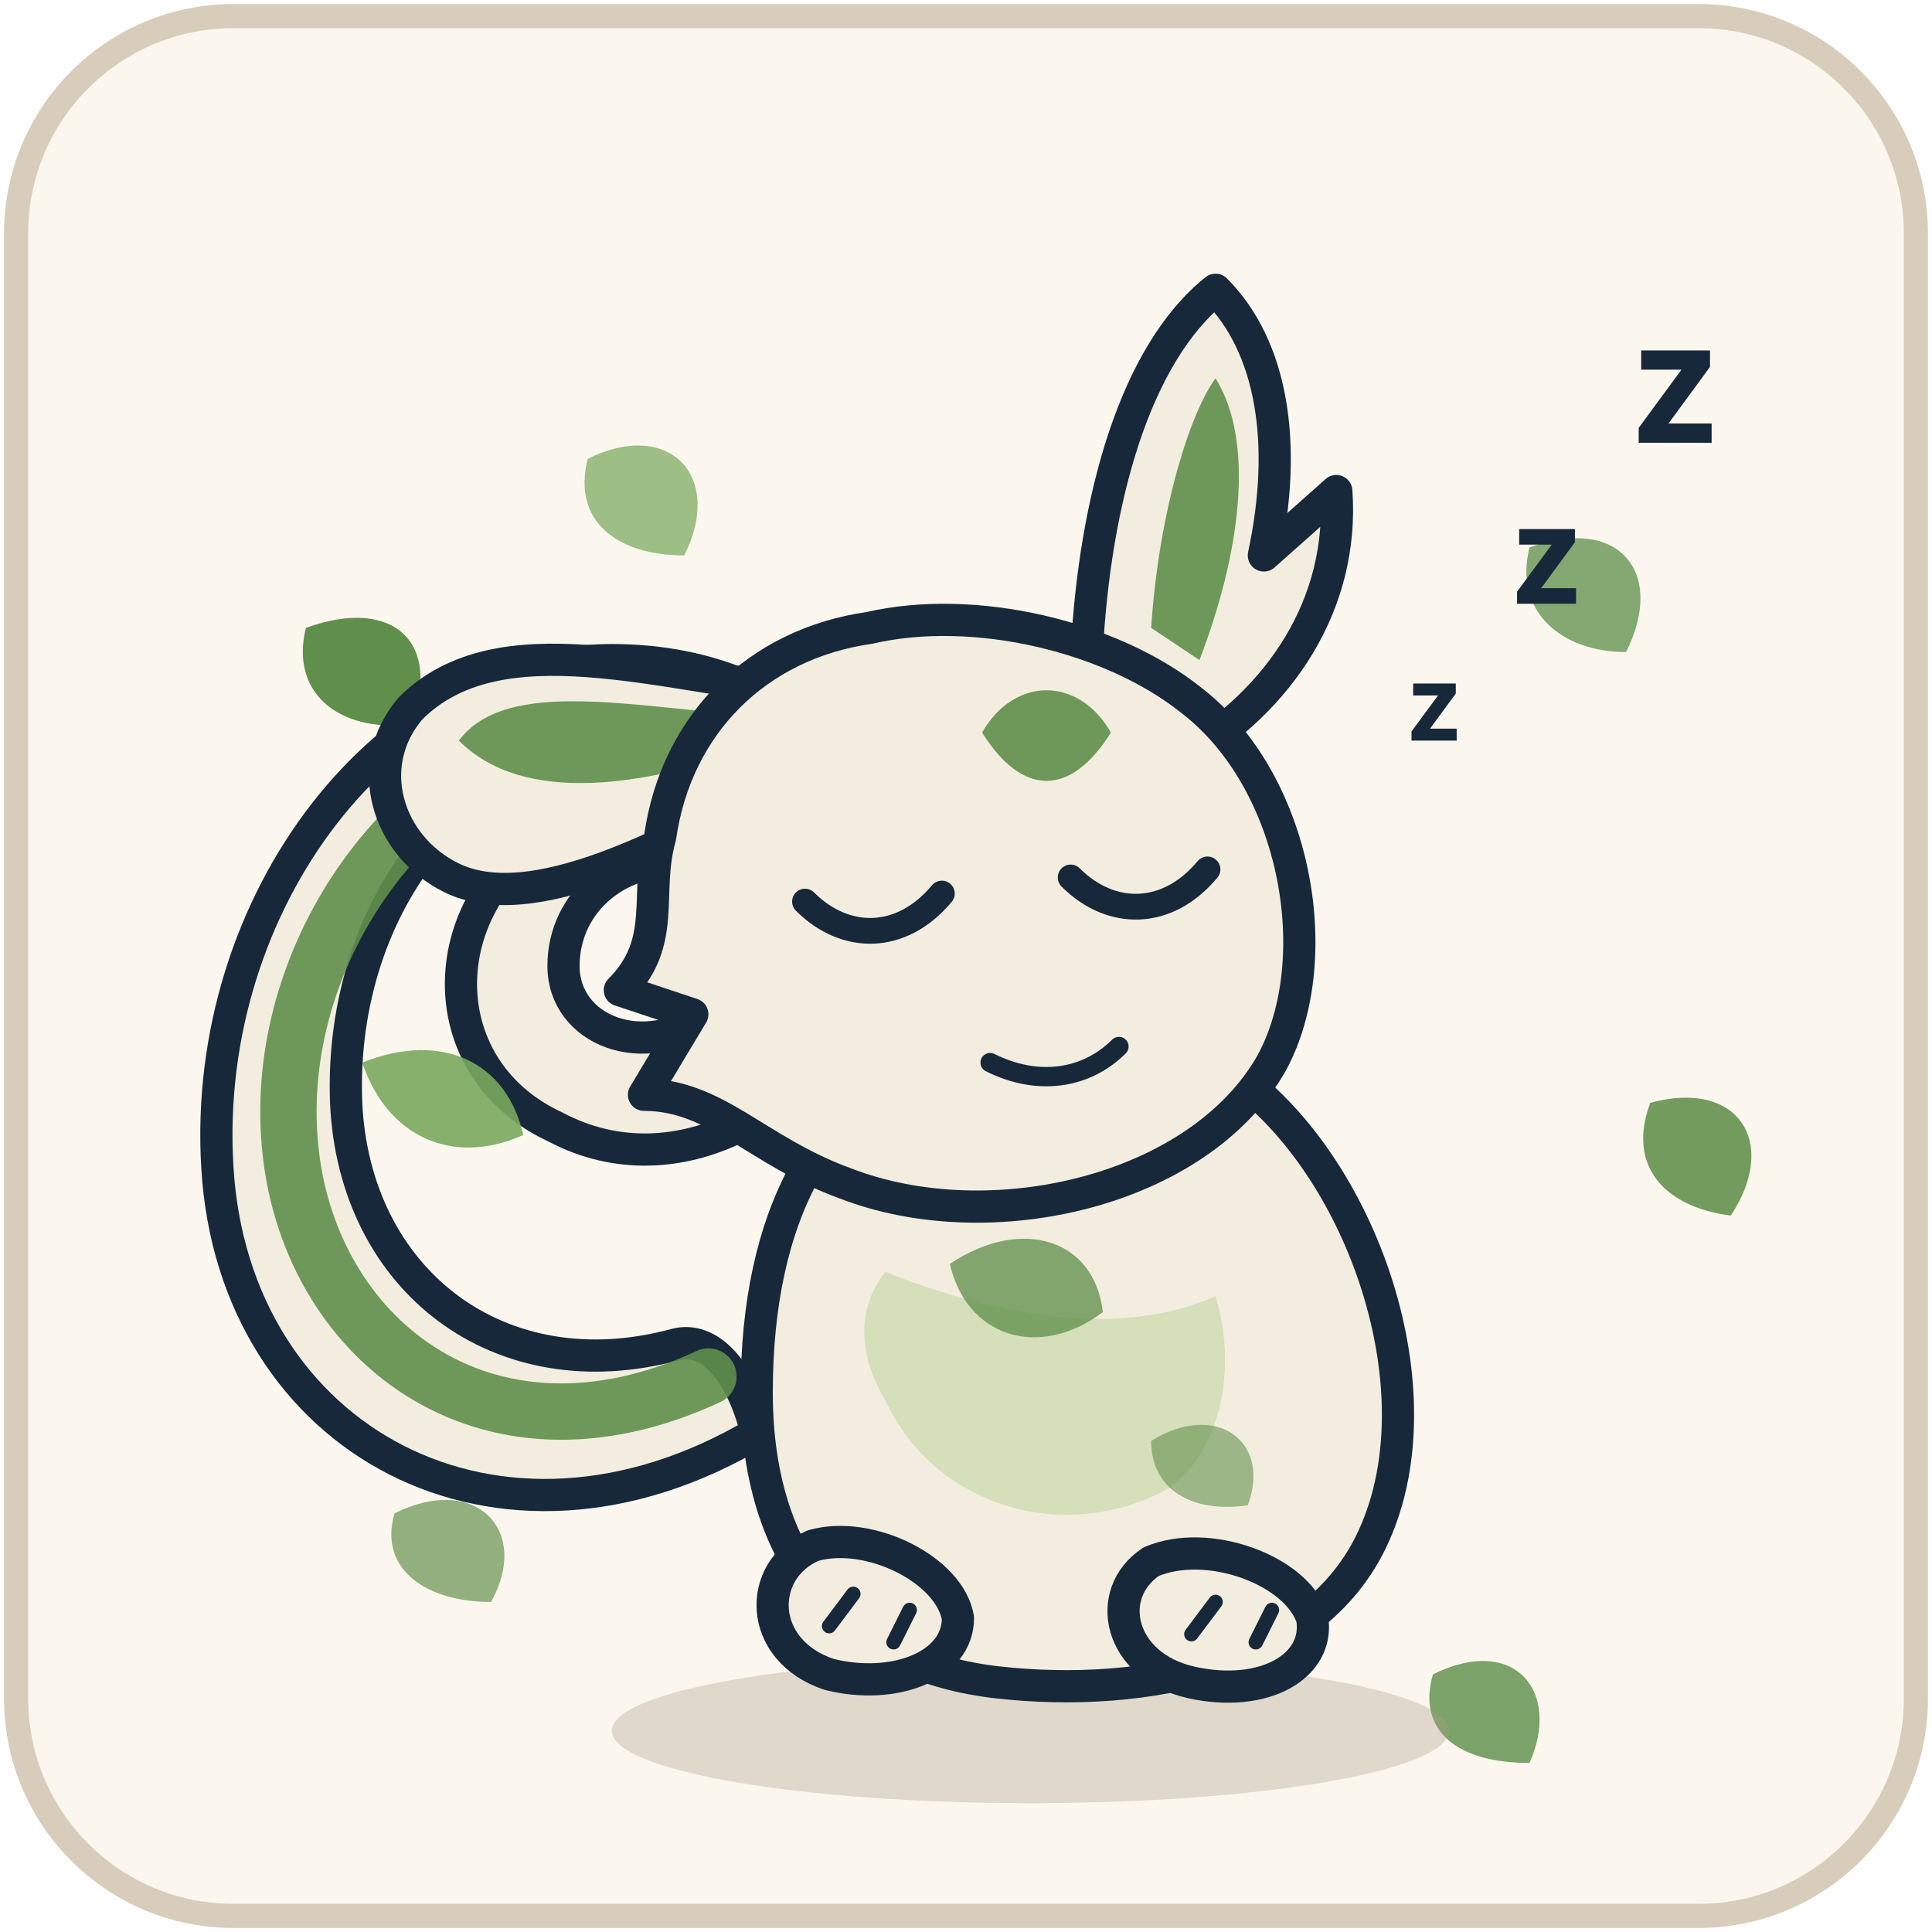
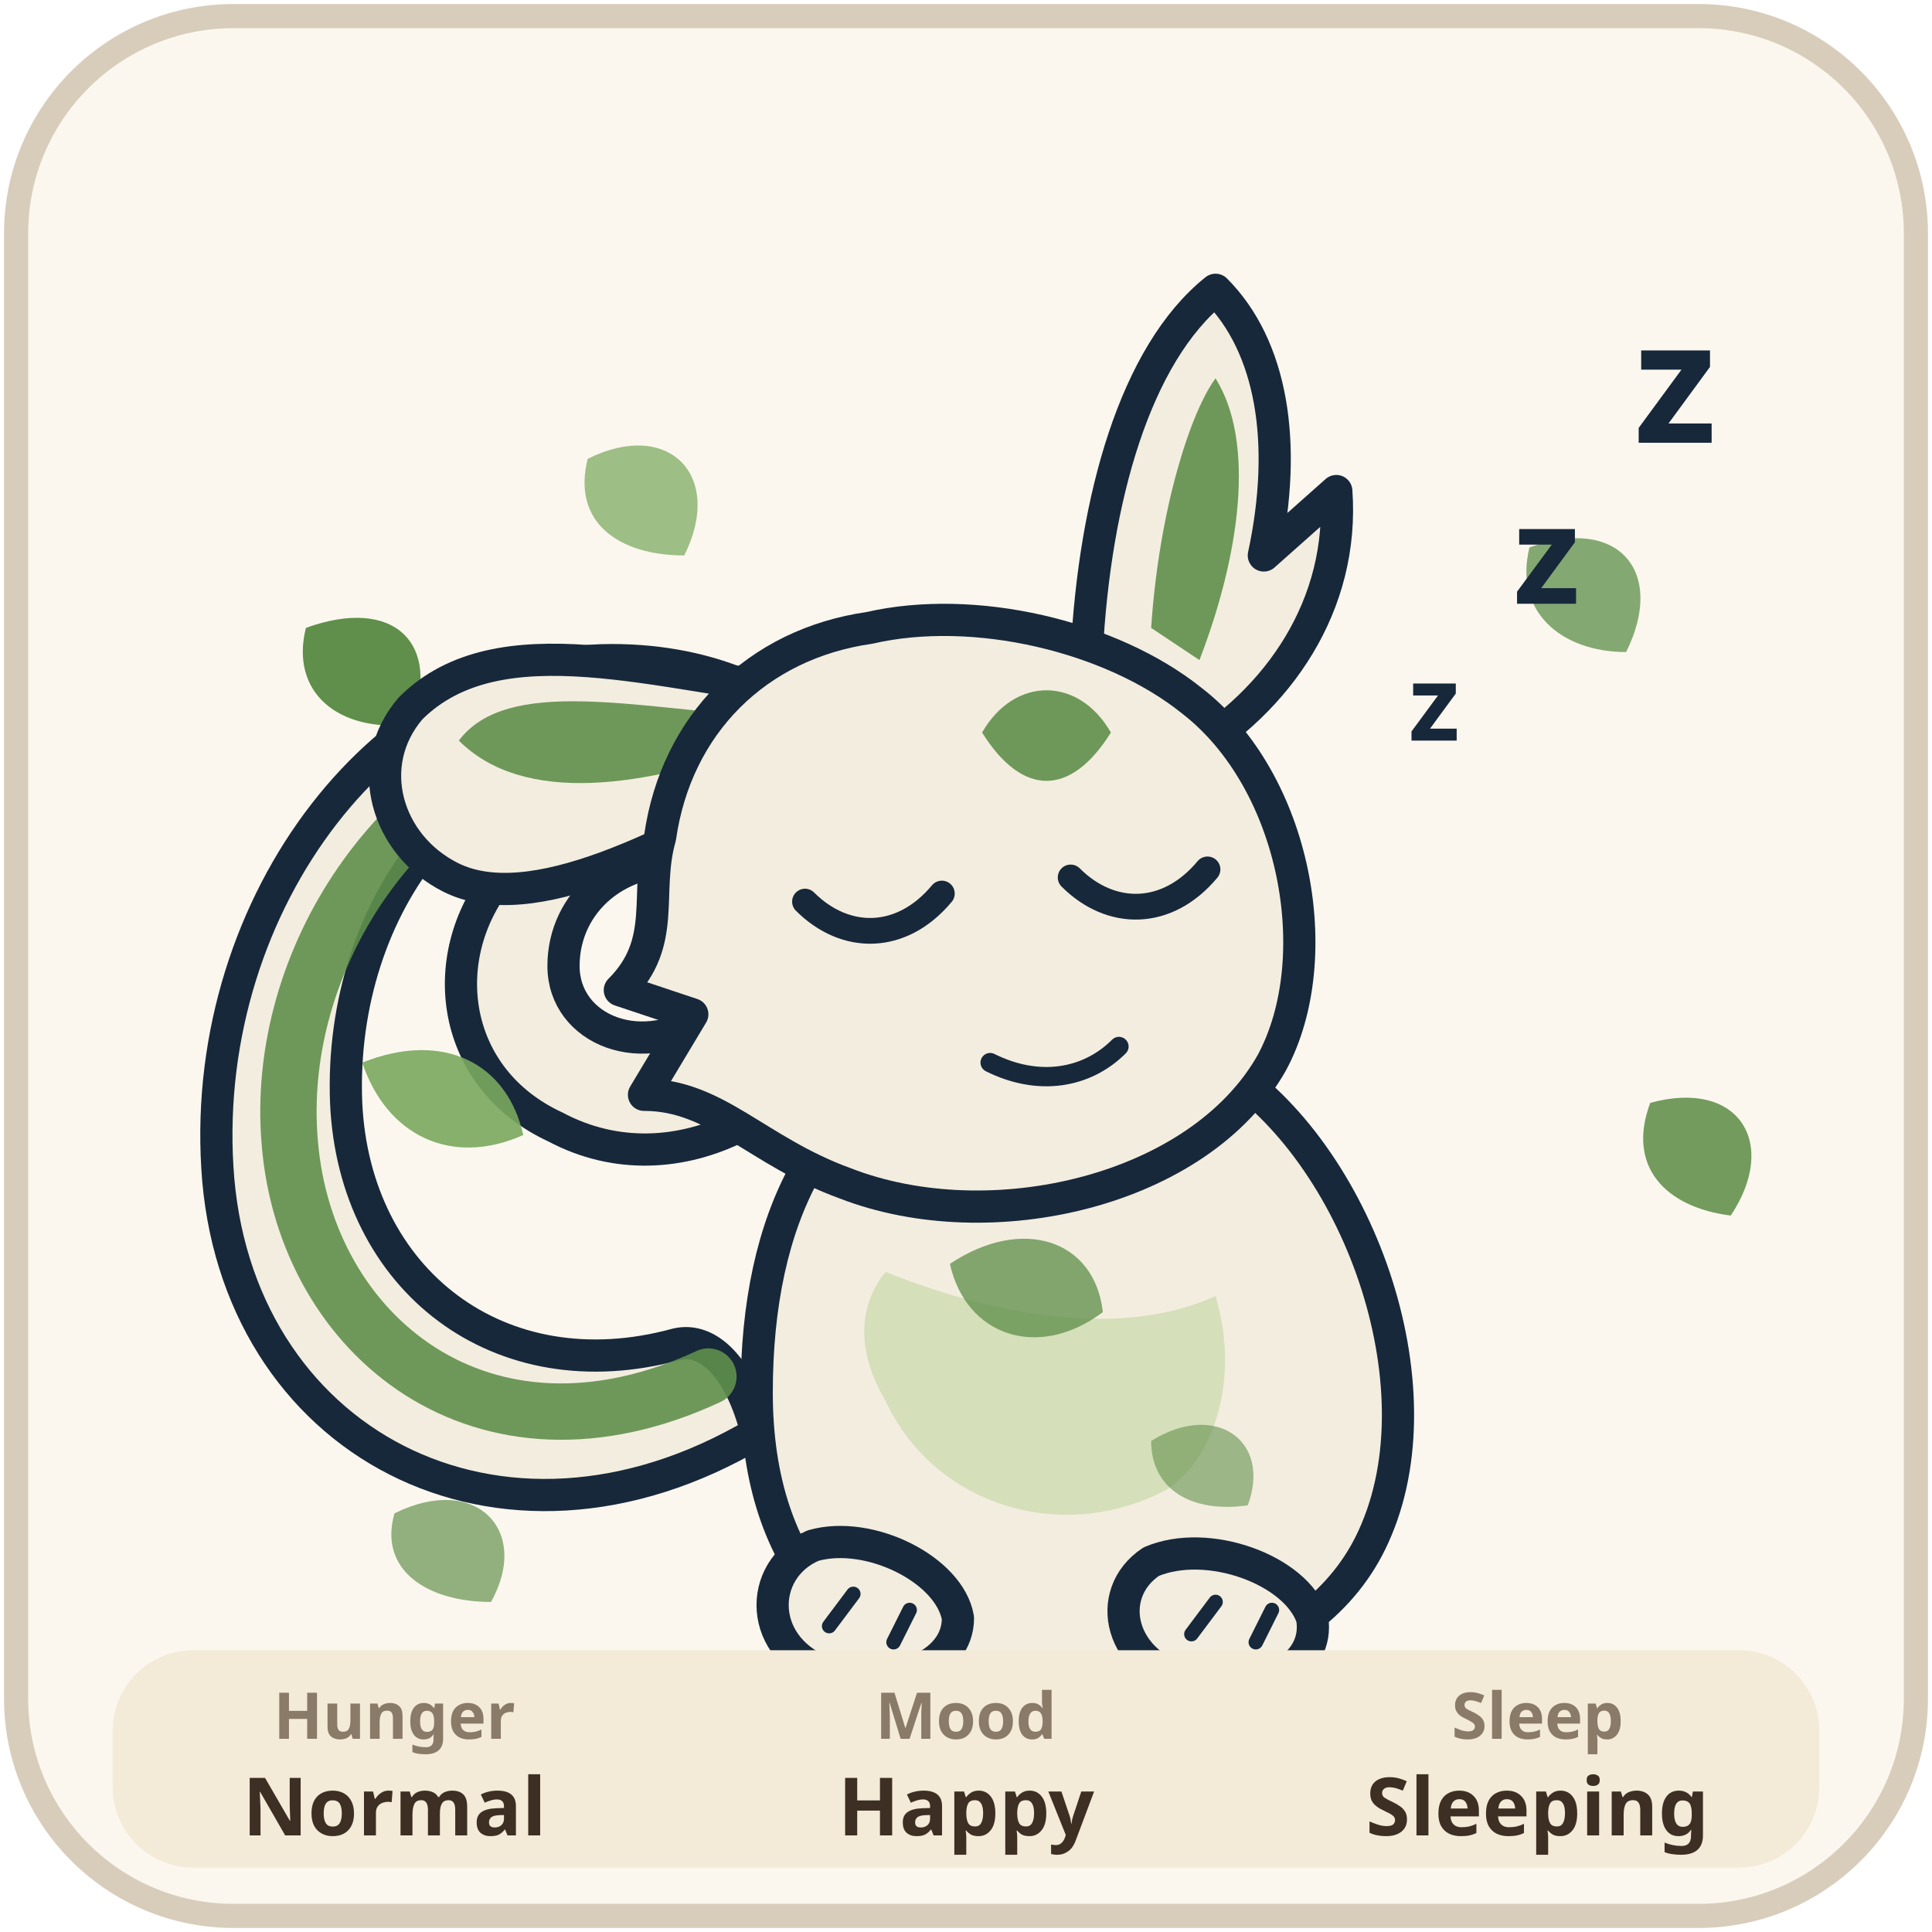
<svg xmlns="http://www.w3.org/2000/svg" viewBox="0 0 240 240" width="240" height="240" role="img" data-prototype-class="earth" data-prototype-stage="adult" data-prototype-mood="happy" data-prototype-hunger="normal" data-prototype-behavior="sleeping" data-prototype-expression="sleeping" data-class-effect-level="adult" data-gitty-class="earth" data-gitty-stage="adult" data-gitty-body="adult" data-gitty-behavior="sleeping" data-gitty-face="sleeping">
  <style> .gitty-character { animation: gitty-breathe 3.8s ease-in-out infinite; transform-box: fill-box; transform-origin: 50% 100%; } .gitty-tail { animation: tail-idle 4.2s ease-in-out infinite; transform-box: fill-box; transform-origin: 80% 80%; } .gitty-eyes { animation: gitty-blink 5.6s ease-in-out infinite; transform-box: fill-box; transform-origin: center; } .stage-hatchling .gitty-ears, .stage-baby .gitty-ears { transform: scale(1.1); transform-box: fill-box; transform-origin: 50% 100%; } .stage-mature .gitty-tail { transform: scale(1.04); transform-box: fill-box; transform-origin: 85% 85%; } .behavior-sleeping .gitty-anatomy, .behavior-hibernating .gitty-anatomy { transform-origin: 50% 100%; } .food-bowl { animation: food-bowl-nudge 2.4s ease-in-out infinite; transform-box: fill-box; transform-origin: center; } .play-ball { animation: play-ball-bounce 1.4s ease-in-out infinite; transform-box: fill-box; transform-origin: center; } .sleep-zzz, .sleep-particle { animation: sleep-float 3s ease-in-out infinite; transform-box: fill-box; transform-origin: center; } .sleep-particle-2 { animation-delay: -1.4s; animation-duration: 3.8s; } @keyframes gitty-breathe { 0%, 100% { transform: translateY(0) scaleY(1); } 50% { transform: translateY(-1px) scaleY(1.012); } } @keyframes gitty-blink { 0%, 44%, 48%, 100% { transform: scaleY(1); } 46% { transform: scaleY(.08); } } @keyframes tail-idle { 0%, 100% { transform: rotate(-1deg); } 50% { transform: rotate(3deg); } } @keyframes food-bowl-nudge { 0%, 70%, 100% { transform: translateX(0); } 82% { transform: translateX(-2px); } } @keyframes play-ball-bounce { 0%, 100% { transform: translateY(0) rotate(-4deg); } 50% { transform: translateY(-7px) rotate(9deg); } } @keyframes sleep-float { 0%, 100% { opacity: .35; transform: translateY(3px); } 50% { opacity: .9; transform: translateY(-5px); } } @media (prefers-reduced-motion: reduce) { .gitty-character, .gitty-tail, .gitty-eyes, .earth-leaf, .water-bubble, .water-drop, .air-wind, .air-spark, .fire-flame, .fire-ember, .psy-particle, .psy-character, .psy-shadow, .food-bowl, .play-ball, .sleep-zzz, .sleep-particle { animation: none !important; } } .class-earth .gitty-tail { animation-duration: 5.8s; } .earth-leaf { animation: earth-leaf-drift 6.4s ease-in-out infinite; transform-box: fill-box; transform-origin: center; } .leaf-2 { animation-duration: 7.8s; animation-delay: -2.1s; opacity: .76; } .leaf-3 { animation-duration: 5.9s; animation-delay: -4.2s; opacity: .88; } .leaf-4 { animation-duration: 8.6s; animation-delay: -1.3s; opacity: .68; } .leaf-5 { animation-duration: 7.1s; animation-delay: -5.4s; opacity: .82; } .leaf-6 { animation-duration: 9.2s; animation-delay: -3.2s; opacity: .72; } .leaf-7 { animation-duration: 7.5s; animation-delay: -1.7s; } .leaf-8 { animation-duration: 6.7s; animation-delay: -4.8s; } .leaf-9 { animation-duration: 8.2s; animation-delay: -2.6s; } @keyframes earth-leaf-drift { 0%, 100% { transform: translate(0, -4px) rotate(-8deg); } 50% { transform: translate(8px, 10px) rotate(24deg); } } </style>
  <rect x="2" y="2" width="236" height="236" rx="27" fill="#fbf7ee" stroke="#d8cdbb" stroke-width="3" />
  <g class="class-earth behavior-sleeping">
    <g data-effect-tier="adult">
      <g fill="#5f8f4a">
        <path class="earth-leaf leaf-1" data-effect-element="leaf" d="M38 78 C49 74 55 80 51 90 C42 91 36 86 38 78Z" />
        <path class="earth-leaf leaf-2" data-effect-element="leaf" d="M190 68 C201 64 207 71 202 81 C194 81 188 76 190 68Z" />
        <path class="earth-leaf leaf-3" data-effect-element="leaf" d="M205 137 C216 134 221 142 215 151 C207 150 202 145 205 137Z" />
        <path class="earth-leaf leaf-4" data-effect-element="leaf" d="M49 188 C59 183 66 190 61 199 C53 199 47 195 49 188Z" />
        <path class="earth-leaf leaf-5" data-effect-element="leaf" d="M178 208 C188 203 194 210 190 219 C181 219 176 215 178 208Z" />
      </g>
    </g>
    <ellipse class="gitty-shadow" cx="128" cy="215" rx="52" ry="9" fill="#ad9e88" opacity=".34" />
    <g class="stage-adult" data-anatomy-stage="adult">
      <g class="gitty-character">
        <g class="gitty-tail">
          <path data-anatomy-part="tail" d="M94 178 C62 197 29 179 27 145 C25 112 48 82 76 82 C101 82 116 101 108 121 C102 138 84 148 69 140 C56 134 54 119 62 109 C68 102 79 101 86 107 C77 106 70 112 70 120 C70 128 80 132 88 126 C101 116 96 97 79 94 C59 91 42 112 43 137 C44 159 62 173 84 167 C88 166 92 170 94 178Z" fill="#f3eddf" stroke="#17283b" stroke-width="4" stroke-linecap="round" stroke-linejoin="round" />
          <g class="stage-class-markings stage-class-markings-adult" opacity="0.9">
            <path d="M88 171 C60 184 38 166 36 142 C34 119 50 96 71 91" fill="none" stroke="#5f8f4a" stroke-width="7" stroke-linecap="round" />
            <path d="M45 132 C55 128 63 132 65 141 C56 145 48 141 45 132Z" fill="#79a85d" />
          </g>
        </g>
        <g class="gitty-body">
          <path data-anatomy-part="body" d="M118 130 C102 136 94 151 94 173 C94 195 106 207 124 209 C142 211 164 207 171 190 C179 171 168 142 151 132 C141 126 128 126 118 130Z" fill="#f3eddf" stroke="#17283b" stroke-width="4" stroke-linecap="round" stroke-linejoin="round" />
          <path d="M110 174 C116 187 132 192 145 185 C151 181 154 171 151 161 C140 166 125 164 110 158 C106 163 107 169 110 174Z" fill="#c9d9ac" opacity=".72" />
          <g class="stage-class-markings stage-class-markings-adult" opacity="0.9">
            <path d="M118 157 C127 151 136 154 137 163 C129 169 120 166 118 157Z" fill="#5f8f4a" opacity=".85" />
            <path d="M143 179 C151 174 158 179 155 187 C148 188 143 185 143 179Z" fill="#5f8f4a" opacity=".65" />
          </g>
        </g>
        <g class="gitty-ears">
          <path data-anatomy-part="left-ear" d="M101 86 C82 84 62 77 51 88 C45 95 48 105 56 109 C66 114 83 105 99 96 C105 92 106 87 101 86Z" fill="#f3eddf" stroke="#17283b" stroke-width="4" stroke-linecap="round" stroke-linejoin="round" />
          <path data-anatomy-part="right-ear" d="M135 81 C136 62 141 44 151 36 C158 43 160 55 157 69 L166 61 C167 75 159 87 147 94 C139 98 134 91 135 81Z" fill="#f3eddf" stroke="#17283b" stroke-width="4" stroke-linecap="round" stroke-linejoin="round" />
          <g class="stage-class-markings stage-class-markings-adult" opacity="0.9">
            <path d="M95 89 C79 88 63 84 57 92 C65 100 80 98 96 92Z" fill="#5f8f4a" />
            <path d="M143 78 C144 63 148 51 151 47 C156 55 154 69 149 82Z" fill="#5f8f4a" />
          </g>
        </g>
        <g class="gitty-head">
          <path data-anatomy-part="head" d="M108 78 C94 80 84 90 82 104 C80 111 83 117 77 123 L86 126 L80 136 C89 136 94 143 105 147 C123 154 149 148 158 132 C165 119 161 97 148 87 C138 79 121 75 108 78Z" fill="#f3eddf" stroke="#17283b" stroke-width="4" stroke-linecap="round" stroke-linejoin="round" />
          <g class="stage-class-markings stage-class-markings-adult" opacity="0.9">
            <path d="M122 91 C126 84 134 84 138 91 C133 99 127 99 122 91Z" fill="#5f8f4a" />
          </g>
          <g>
            <g class="gitty-face face-sleeping">
              <path d="M100 112 C105 117 112 117 117 111 M133 109 C138 114 145 114 150 108" fill="none" stroke="#17283b" stroke-width="3.2" stroke-linecap="round" />
              <path d="M123 132 C129 135 135 134 139 130" fill="none" stroke="#17283b" stroke-width="2.4" stroke-linecap="round" />
            </g>
          </g>
        </g>
        <g class="gitty-paws">
          <path data-anatomy-part="left-paw" d="M101 192 C94 195 94 205 103 208 C111 210 119 207 119 201 C118 195 108 190 101 192Z" fill="#f3eddf" stroke="#17283b" stroke-width="4" stroke-linecap="round" stroke-linejoin="round" />
          <path data-anatomy-part="right-paw" d="M143 194 C137 198 139 207 148 209 C157 211 164 207 163 201 C161 195 150 191 143 194Z" fill="#f3eddf" stroke="#17283b" stroke-width="4" stroke-linecap="round" stroke-linejoin="round" />
          <path d="M103 202 L106 198 M111 204 L113 200 M148 203 L151 199 M156 204 L158 200" stroke="#17283b" stroke-width="1.8" stroke-linecap="round" />
        </g>
      </g>
    </g>
    <g class="behavior-prop sleep-zzz" fill="#17283b" font-family="ui-rounded, system-ui, sans-serif" font-weight="700">
      <text x="175" y="92" font-size="13">z</text>
      <text x="188" y="75" font-size="17">z</text>
      <text x="203" y="55" font-size="21">z</text>
    </g>
    <g data-effect-tier="adult">
      <path class="earth-leaf leaf-6" data-effect-element="leaf" d="M73 57 C83 52 90 59 85 69 C77 69 71 65 73 57Z" fill="#79a85d" />
    </g>
  </g>
+   <g class="gitty-status-labels" data-gitty-status-labels="hunger mood sleep">
+     <rect x="14" y="205" width="212" height="27" rx="10" fill="#f3ead7" />
+     <text x="49" y="216" text-anchor="middle" fill="#8a7a68" font-family="ui-rounded, system-ui, sans-serif" font-size="8" font-weight="700">Hunger</text>
+     <text x="49" y="228" text-anchor="middle" fill="#3d2f24" font-family="ui-rounded, system-ui, sans-serif" font-size="10" font-weight="700">Normal</text>
+     <text x="120" y="216" text-anchor="middle" fill="#8a7a68" font-family="ui-rounded, system-ui, sans-serif" font-size="8" font-weight="700">Mood</text>
+     <text x="120" y="228" text-anchor="middle" fill="#3d2f24" font-family="ui-rounded, system-ui, sans-serif" font-size="10" font-weight="700">Happy</text>
+     <text x="191" y="216" text-anchor="middle" fill="#8a7a68" font-family="ui-rounded, system-ui, sans-serif" font-size="8" font-weight="700">Sleep</text>
+     <text x="191" y="228" text-anchor="middle" fill="#3d2f24" font-family="ui-rounded, system-ui, sans-serif" font-size="10" font-weight="700">Sleeping</text>
+   </g>
</svg>
